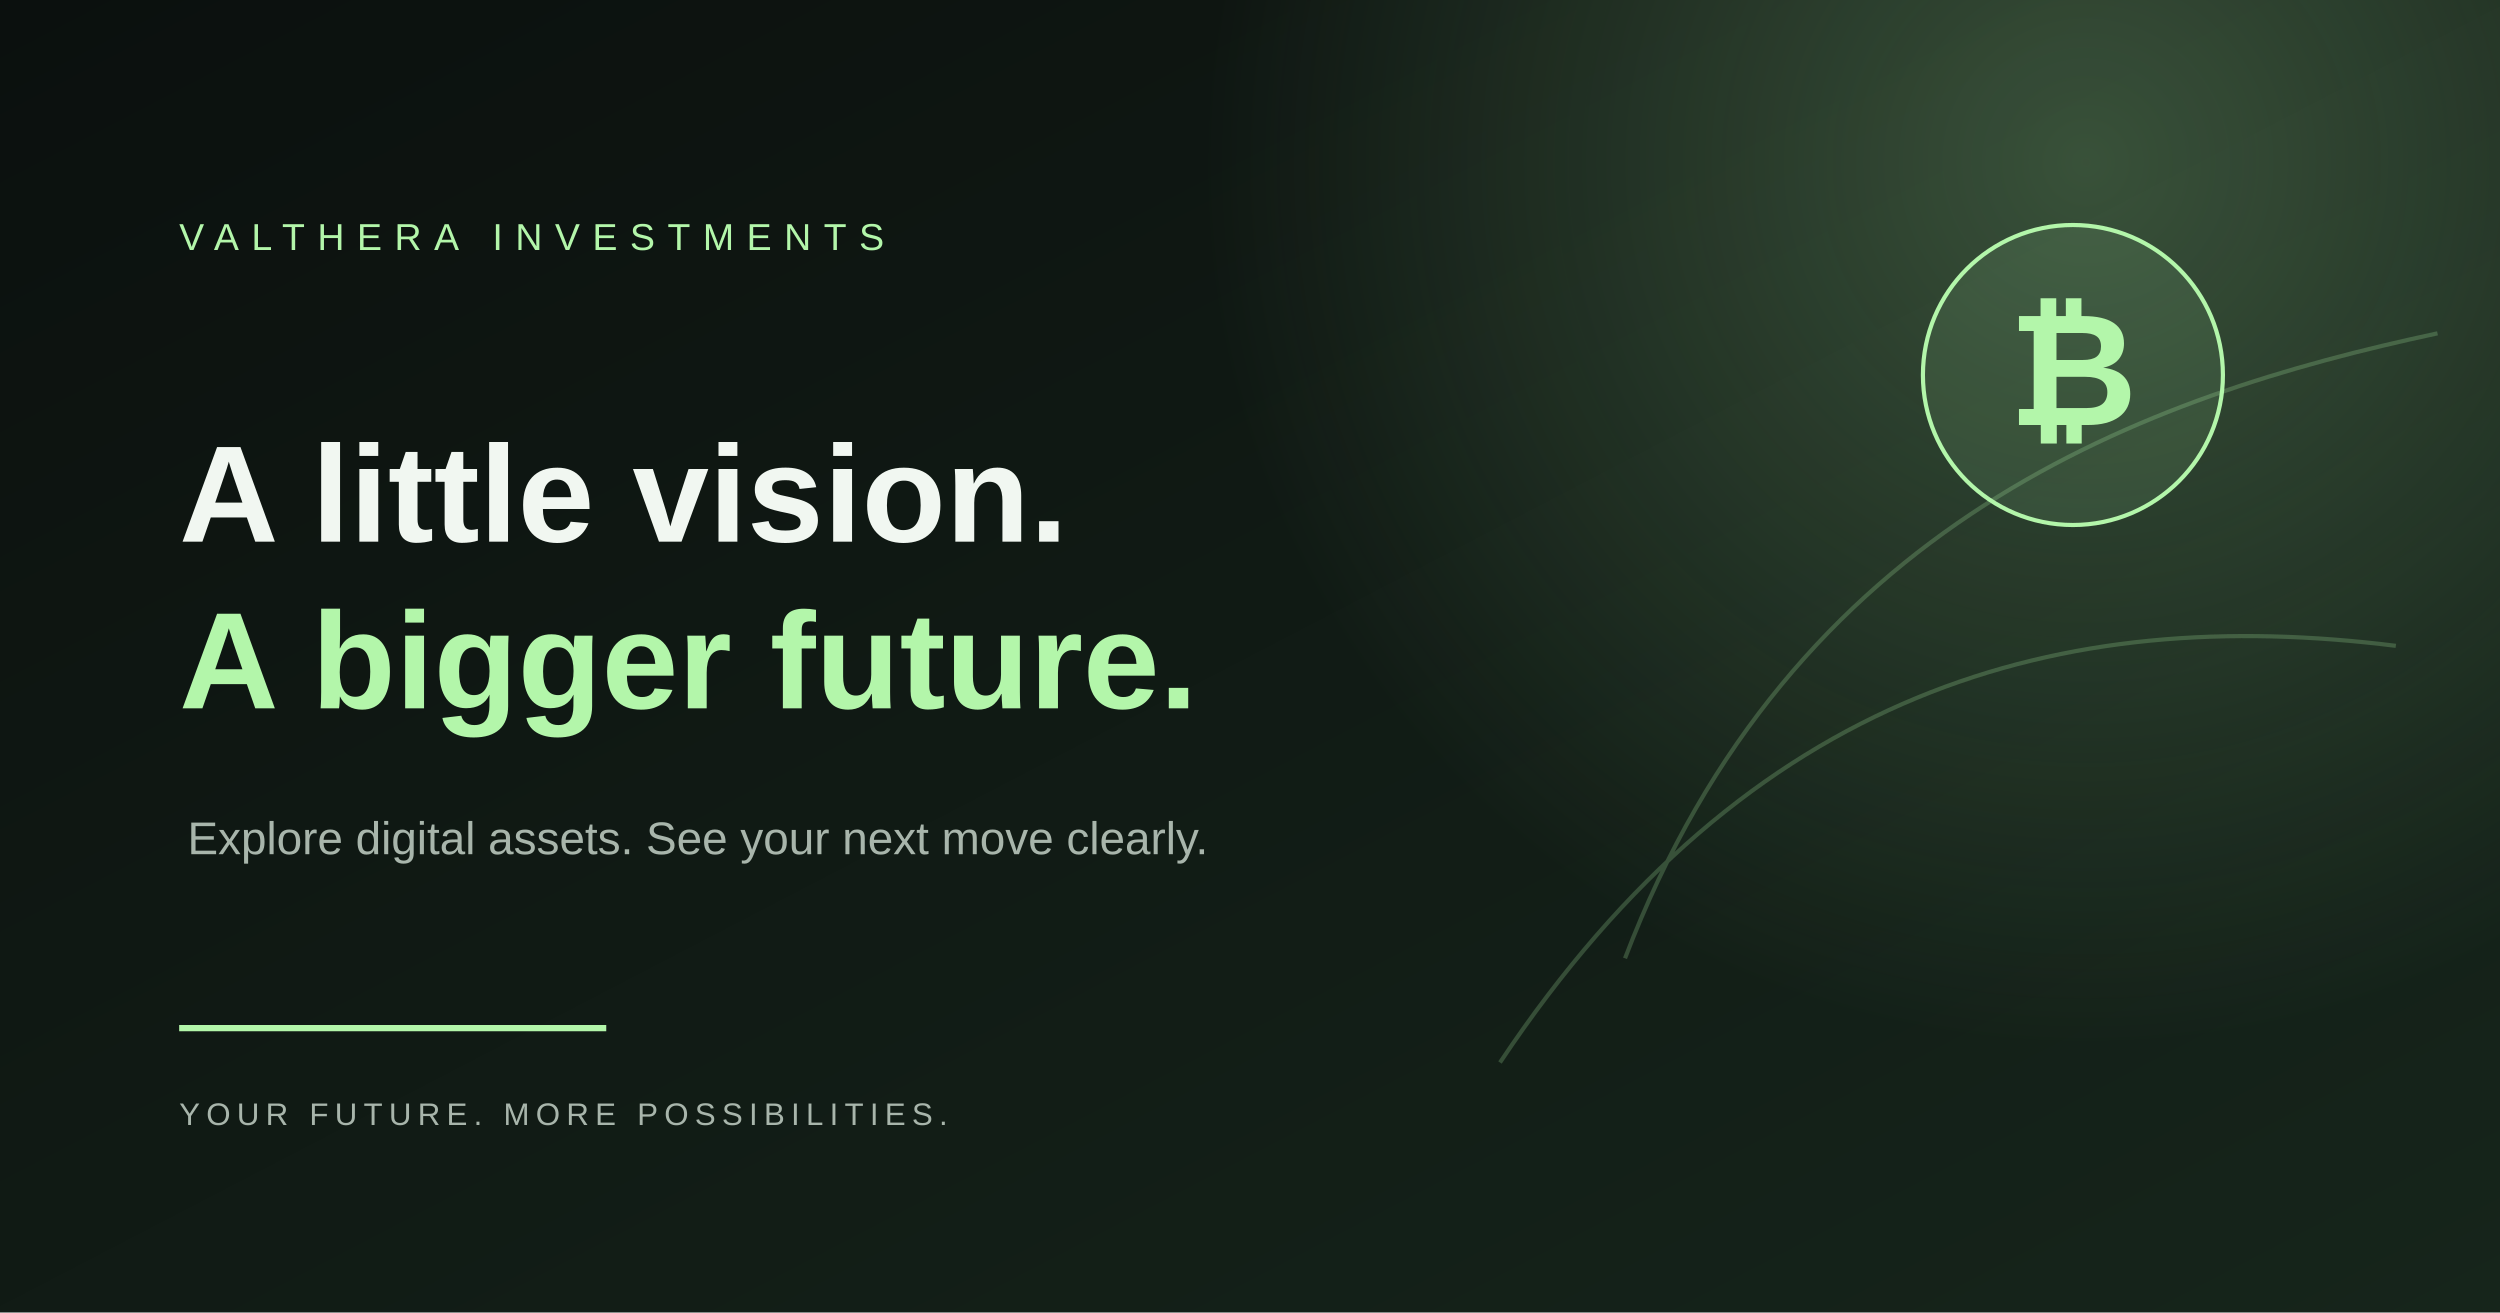
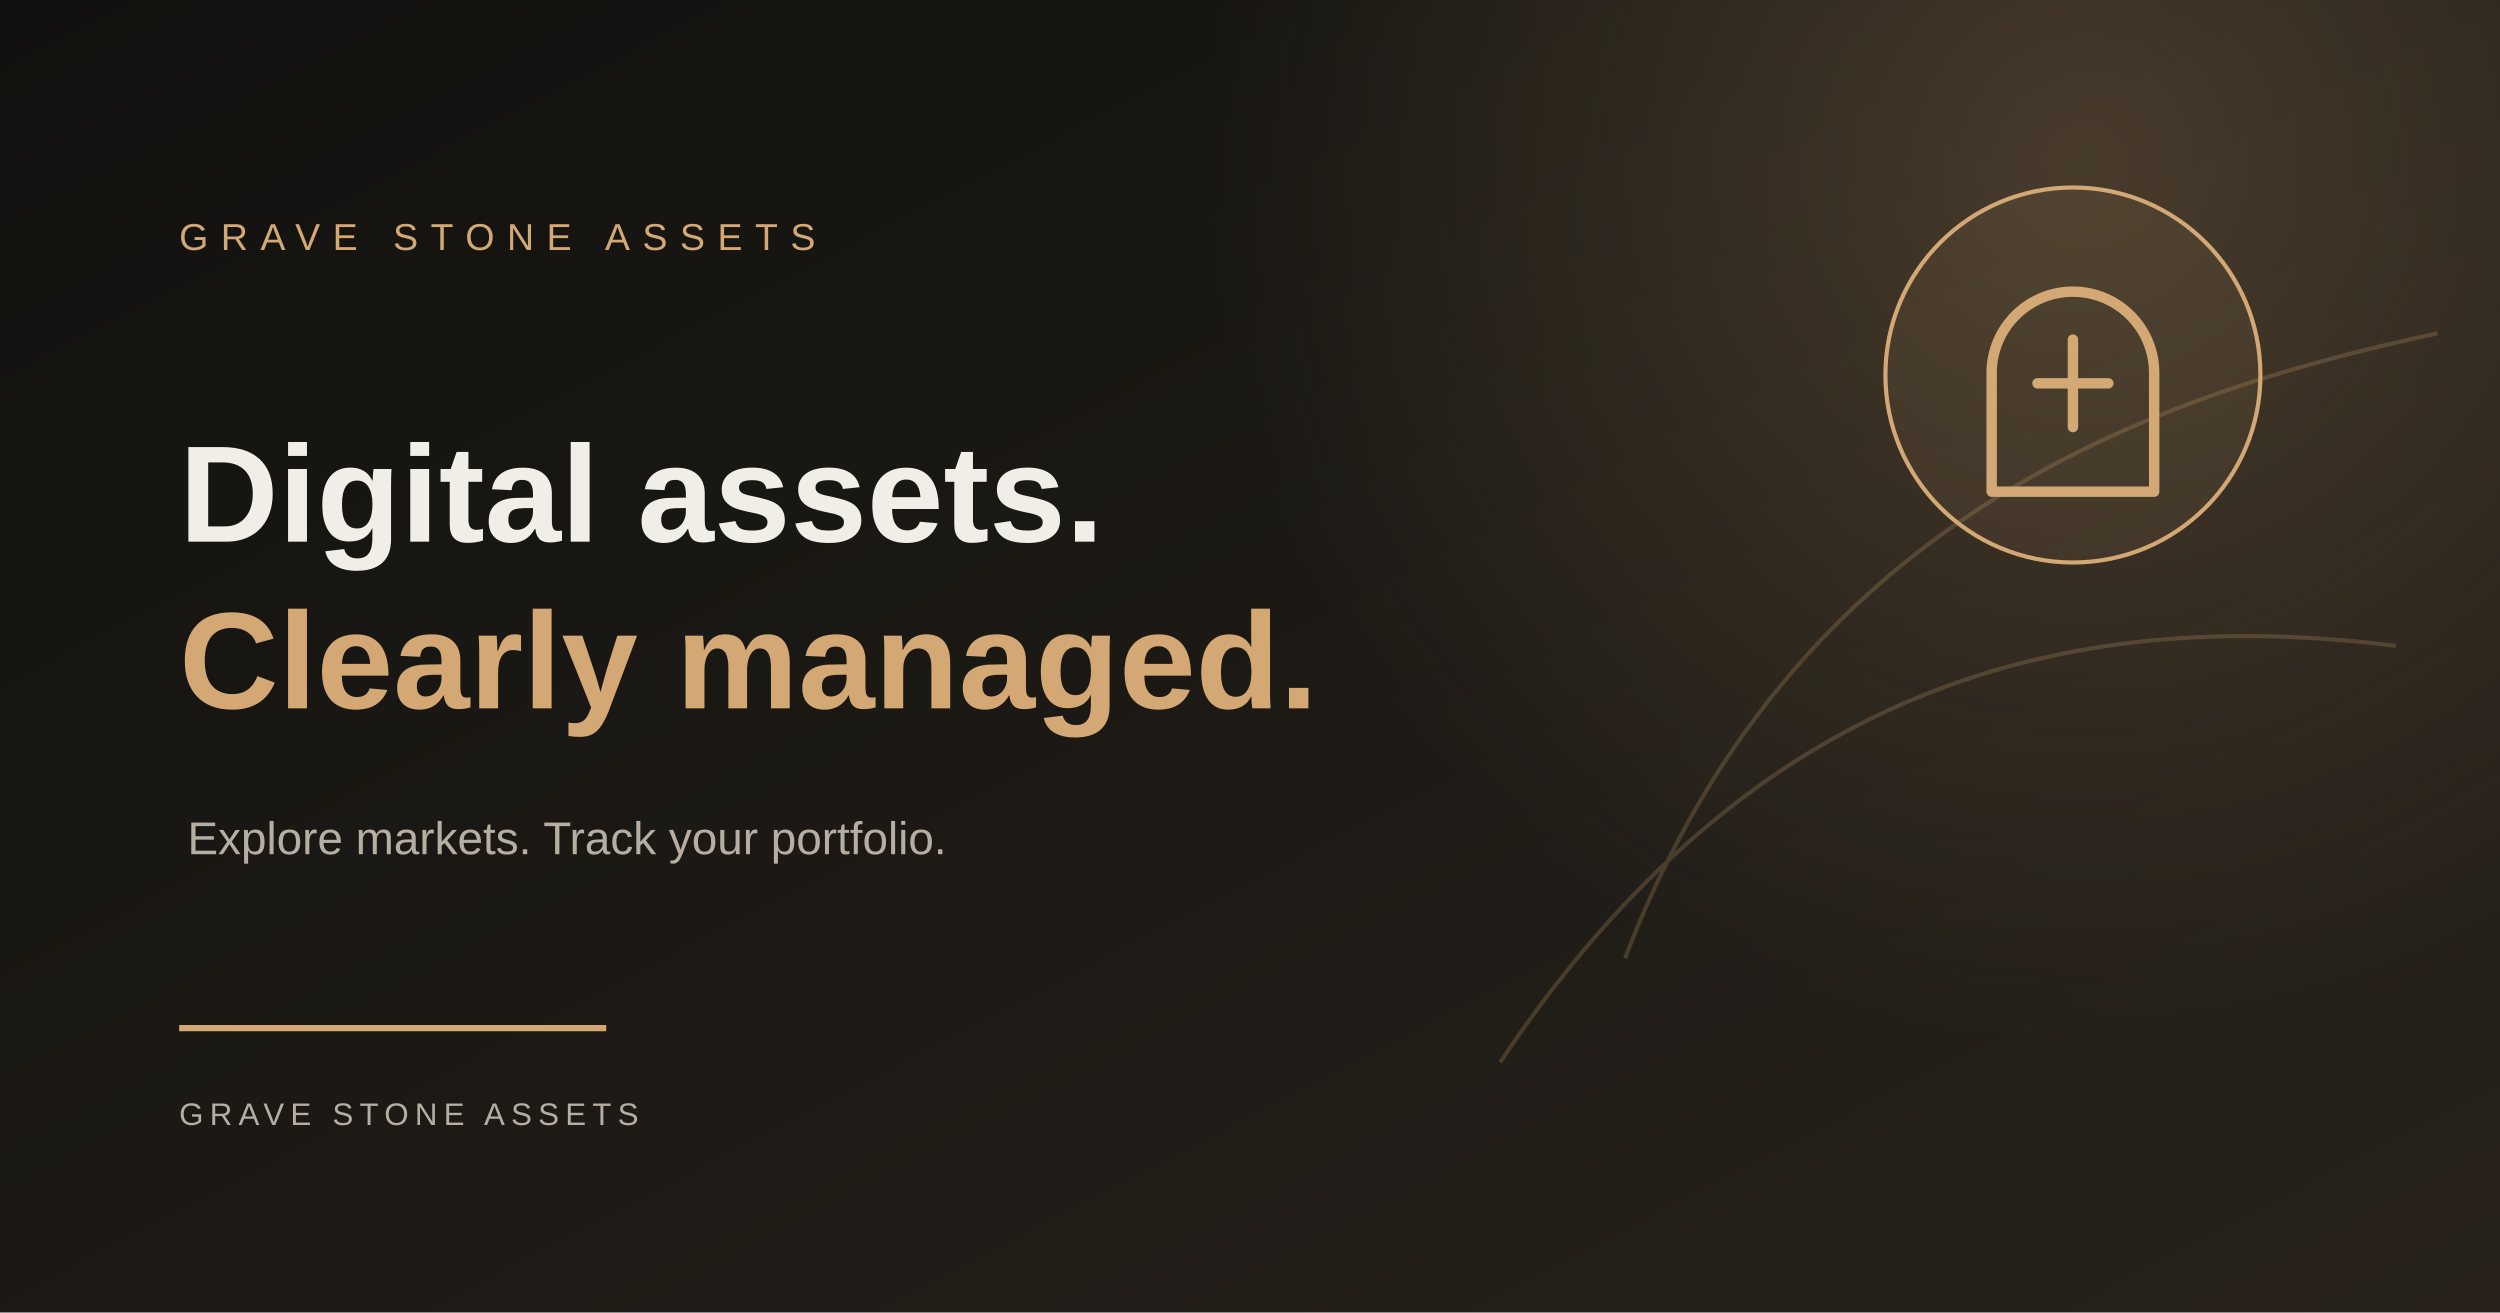
<svg xmlns="http://www.w3.org/2000/svg" width="1200" height="630" viewBox="0 0 1200 630">
  <defs>
-     <linearGradient id="g" x1="0" y1="0" x2="1" y2="1">
-       <stop stop-color="#0b100e" />
-       <stop offset="1" stop-color="#16251b" />
+     <linearGradient id="background" x1="0" y1="0" x2="1" y2="1">
+       <stop stop-color="#11110f" />
+       <stop offset="1" stop-color="#28221b" />
    </linearGradient>
-     <radialGradient id="r">
-       <stop stop-color="#b3f6aa" stop-opacity=".25" />
-       <stop offset="1" stop-color="#b3f6aa" stop-opacity="0" />
+     <radialGradient id="glow">
+       <stop stop-color="#d3a875" stop-opacity=".24" />
+       <stop offset="1" stop-color="#d3a875" stop-opacity="0" />
    </radialGradient>
  </defs>
-   <rect width="1200" height="630" fill="url(#g)" />
-   <circle cx="1000" cy="80" r="420" fill="url(#r)" />
-   <path d="M780 460c80-210 250-270 390-300M720 510c120-180 270-220 430-200" fill="none" stroke="#b3f6aa" stroke-opacity=".22" stroke-width="2" />
-   <circle cx="995" cy="180" r="72" fill="#b3f6aa" fill-opacity=".1" stroke="#b3f6aa" stroke-width="2" />
-   <text x="995" y="204" text-anchor="middle" font-family="Arial,sans-serif" font-size="76" font-weight="700" fill="#b3f6aa">₿</text>
-   <text x="86" y="120" font-family="Arial,sans-serif" font-size="18" letter-spacing="6" fill="#b3f6aa">VALTHERA INVESTMENTS</text>
-   <text x="86" y="260" font-family="Arial,sans-serif" font-size="66" font-weight="600" fill="#f1f7f1">A little vision.</text>
-   <text x="86" y="340" font-family="Arial,sans-serif" font-size="66" font-weight="600" fill="#b3f6aa">A bigger future.</text>
-   <text x="90" y="410" font-family="Arial,sans-serif" font-size="22" fill="#a8b5ab">Explore digital assets. See your next move clearly.</text>
-   <rect x="86" y="492" width="205" height="3" fill="#b3f6aa" />
-   <text x="86" y="540" font-family="Arial,sans-serif" font-size="15" letter-spacing="3" fill="#a8b5ab">YOUR FUTURE. MORE POSSIBILITIES.</text>
+   <rect width="1200" height="630" fill="url(#background)" />
+   <circle cx="1000" cy="80" r="420" fill="url(#glow)" />
+   <path d="M780 460c80-210 250-270 390-300M720 510c120-180 270-220 430-200" fill="none" stroke="#d3a875" stroke-opacity=".22" stroke-width="2" />
+   <circle cx="995" cy="180" r="90" fill="#d3a875" fill-opacity=".08" stroke="#d3a875" stroke-width="2" />
+   <path d="M956 236v-57a39 39 0 0 1 78 0v57h-78Z" fill="none" stroke="#d3a875" stroke-width="5" stroke-linejoin="round" />
+   <path d="M995 163v42m-17-21h34" stroke="#d3a875" stroke-width="5" stroke-linecap="round" />
+   <text x="86" y="120" font-family="Arial,sans-serif" font-size="18" letter-spacing="6" fill="#d3a875">GRAVE STONE ASSETS</text>
+   <text x="86" y="260" font-family="Arial,sans-serif" font-size="66" font-weight="600" fill="#f1eee8">Digital assets.</text>
+   <text x="86" y="340" font-family="Arial,sans-serif" font-size="66" font-weight="600" fill="#d3a875">Clearly managed.</text>
+   <text x="90" y="410" font-family="Arial,sans-serif" font-size="22" fill="#b6aea2">Explore markets. Track your portfolio.</text>
+   <rect x="86" y="492" width="205" height="3" fill="#d3a875" />
+   <text x="86" y="540" font-family="Arial,sans-serif" font-size="15" letter-spacing="3" fill="#b6aea2">GRAVE STONE ASSETS</text>
</svg>
